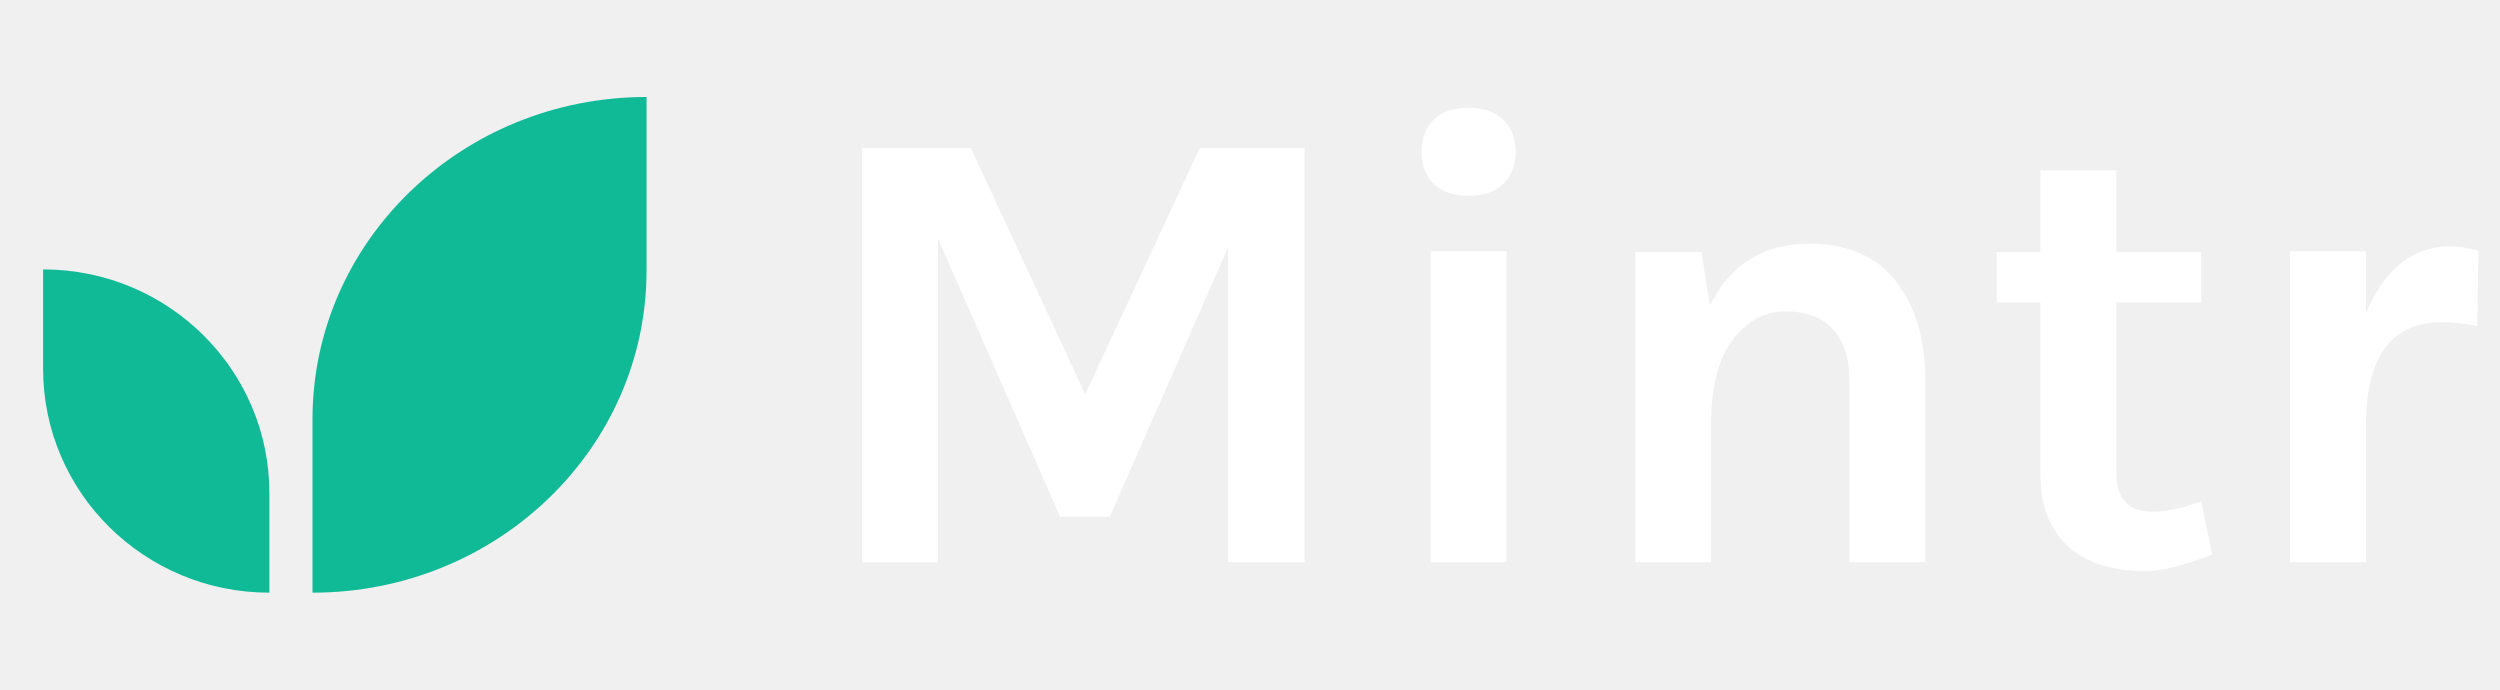
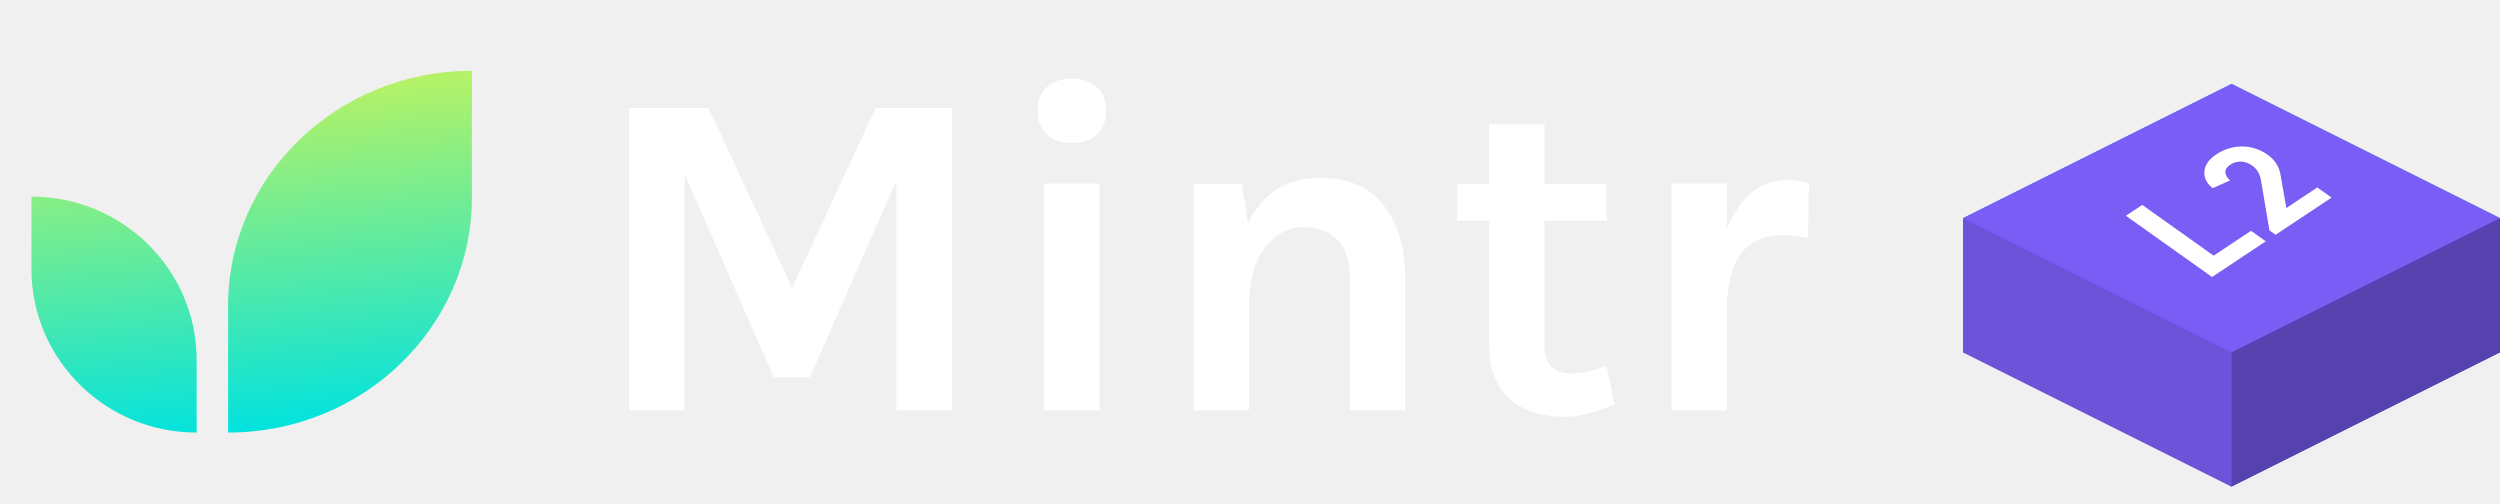
- <svg xmlns="http://www.w3.org/2000/svg" width="232px" height="64px" viewBox="0 0 232 64" version="1.1">
-   <g id="atoms-/-logo-/-full-/-light" stroke="none" stroke-width="1" fill="none" fill-rule="evenodd">
-     <path d="M90.088,13.731 L100.712,36.594 L111.337,13.731 L121.066,13.731 L121.066,52.171 L113.963,52.171 L113.963,22.971 L102.981,47.966 L98.384,47.966 L87.043,22.142 L87.043,52.171 L80,52.171 L80,13.731 L90.088,13.731 Z M132.766,23.326 L139.809,23.326 L139.809,52.171 L132.766,52.171 L132.766,23.326 Z M131.93,14.087 C131.93,12.823 132.308,11.826 133.064,11.096 C133.82,10.365 134.895,10 136.287,10 C137.64,10 138.705,10.365 139.481,11.096 C140.257,11.826 140.645,12.823 140.645,14.087 C140.645,15.35 140.257,16.347 139.481,17.078 C138.705,17.808 137.64,18.174 136.287,18.174 C134.895,18.174 133.82,17.808 133.064,17.078 C132.308,16.347 131.93,15.35 131.93,14.087 Z M158.671,28.361 C160.581,24.531 163.645,22.616 167.863,22.616 C171.445,22.616 174.14,23.781 175.951,26.11 C177.762,28.44 178.667,31.52 178.667,35.35 L178.667,52.171 L171.624,52.171 L171.624,35.35 C171.624,33.218 171.106,31.609 170.072,30.523 C169.037,29.437 167.585,28.894 165.714,28.894 C163.844,28.894 162.242,29.723 160.909,31.382 C159.576,33.04 158.87,35.528 158.79,38.844 L158.79,52.171 L151.747,52.171 L151.747,23.386 L157.895,23.386 L158.671,28.361 Z M205.288,51.46 C202.662,52.487 200.593,53 199.081,53 C197.569,53 196.246,52.822 195.111,52.467 C193.977,52.112 192.973,51.579 192.097,50.868 C190.267,49.249 189.351,47.018 189.351,44.175 L189.351,28.065 L185.292,28.065 L185.292,23.386 L189.351,23.386 L189.351,15.804 L196.395,15.804 L196.395,23.386 L204.274,23.386 L204.274,28.065 L196.395,28.065 L196.395,43.938 C196.395,46.307 197.529,47.492 199.797,47.492 C200.951,47.492 202.443,47.176 204.274,46.544 L205.288,51.46 Z M219.554,29.072 C221.305,24.926 223.932,22.853 227.433,22.853 C228.11,22.853 228.965,22.991 230,23.267 L229.881,30.256 C228.766,30.019 227.672,29.901 226.598,29.901 C221.902,29.901 219.554,33.119 219.554,39.555 L219.554,52.171 L212.511,52.171 L212.511,23.326 L219.554,23.326 L219.554,29.072 Z" id="Mintr" fill="#FFFFFF" />
-     <g id="atoms-/-logo-/-glyph-/-new-/-colour">
-       <g id="atoms-/-spacing-/-boundingBox">
-         <rect id="boundingBox" x="0" y="0" width="64" height="64" />
-       </g>
-       <g id="Glyph" stroke-width="1" fill-rule="evenodd" transform="translate(4, 9)" fill="#10BA97">
-         <path d="M0,16 C11.598,16 21,25.299 21,36.769 L21,46 C9.402,46 0,36.701 0,25.231 L0,16 Z M25,29.9 C25,13.387 38.879,0 56,0 L56,16.1 C56,32.613 42.121,46 25,46 L25,29.9 Z" id="Combined-Shape" />
-       </g>
-     </g>
-   </g>
+ <svg xmlns="http://www.w3.org/2000/svg" width="149" height="30" viewBox="0 0 149 30" fill="none">
+   <path fill-rule="evenodd" clip-rule="evenodd" d="M42.228 6.437L47.209 17.153L52.189 6.437H56.75V24.455H53.42V10.768L48.272 22.484H46.118L40.802 10.379V24.455H37.5V6.437H42.228ZM62.234 10.934H65.535V24.455H62.234V10.934ZM61.842 6.603C61.842 6.011 62.019 5.544 62.374 5.201C62.728 4.859 63.232 4.688 63.885 4.688C64.519 4.688 65.018 4.859 65.382 5.201C65.745 5.544 65.927 6.011 65.927 6.603C65.927 7.195 65.745 7.663 65.382 8.005C65.018 8.348 64.519 8.519 63.885 8.519C63.232 8.519 62.728 8.348 62.374 8.005C62.019 7.663 61.842 7.195 61.842 6.603ZM74.377 13.294C75.272 11.499 76.709 10.601 78.686 10.601C80.365 10.601 81.628 11.147 82.477 12.239C83.326 13.331 83.75 14.775 83.75 16.57V24.455H80.449V16.57C80.449 15.571 80.206 14.817 79.721 14.308C79.236 13.799 78.555 13.544 77.679 13.544C76.802 13.544 76.051 13.933 75.426 14.71C74.801 15.488 74.47 16.654 74.433 18.209V24.455H71.131V10.962H74.013L74.377 13.294ZM96.229 24.122C94.998 24.603 94.028 24.844 93.319 24.844C92.61 24.844 91.99 24.761 91.459 24.594C90.927 24.427 90.456 24.178 90.046 23.844C89.188 23.085 88.758 22.04 88.758 20.707V13.155H86.856V10.962H88.758V7.408H92.06V10.962H95.753V13.155H92.06V20.596C92.06 21.707 92.592 22.262 93.655 22.262C94.196 22.262 94.895 22.114 95.753 21.818L96.229 24.122ZM102.916 13.627C103.737 11.684 104.968 10.712 106.609 10.712C106.926 10.712 107.328 10.777 107.813 10.906L107.757 14.183C107.234 14.072 106.721 14.016 106.218 14.016C104.017 14.016 102.916 15.524 102.916 18.541V24.455H99.615V10.934H102.916V13.627Z" fill="white" />
+   <path fill-rule="evenodd" clip-rule="evenodd" d="M1.875 11.719C7.312 11.719 11.719 16.078 11.719 21.454V25.781C6.282 25.781 1.875 21.422 1.875 16.046V11.719ZM28.125 4.219V11.766C28.125 19.506 21.619 25.781 13.594 25.781V18.234C13.594 10.494 20.1 4.219 28.125 4.219Z" fill="url(#paint0_linear)" />
+   <path d="M133 5L117 13V21L133 29L149 21V13L133 5Z" fill="#3399CC" />
+   <path d="M133 5L117 13V21L133 29L149 21V13L133 5Z" fill="#795DF5" />
+   <path opacity="0.11" d="M117 13L133 21V29L117 21V13Z" fill="black" />
+   <path opacity="0.29" d="M149 13V21L133 29V21L149 13Z" fill="black" />
+   <path d="M131.839 16.51L135.039 14.383L134.159 13.757L131.933 15.237L127.678 12.213L126.703 12.86L131.839 16.51Z" fill="white" />
+   <path d="M138.962 11.777L138.111 11.172L136.267 12.397L135.913 10.383C135.824 9.907 135.57 9.521 135.145 9.219C134.257 8.588 133.071 8.549 132.089 9.201C131.654 9.49 131.419 9.828 131.383 10.205C131.347 10.582 131.513 10.926 131.879 11.217L132.91 10.754C132.537 10.406 132.535 10.075 132.917 9.821C133.337 9.542 133.819 9.575 134.237 9.872C134.523 10.076 134.703 10.389 134.764 10.803L135.259 13.732L135.626 13.993L138.962 11.777Z" fill="white" />
+   <defs>
+     <linearGradient id="paint0_linear" x1="16.604" y1="25.781" x2="14.695" y2="4.385" gradientUnits="userSpaceOnUse">
+       <stop stop-color="#00E2DF" />
+       <stop offset="1" stop-color="#BFF360" />
+     </linearGradient>
+   </defs>
</svg>
